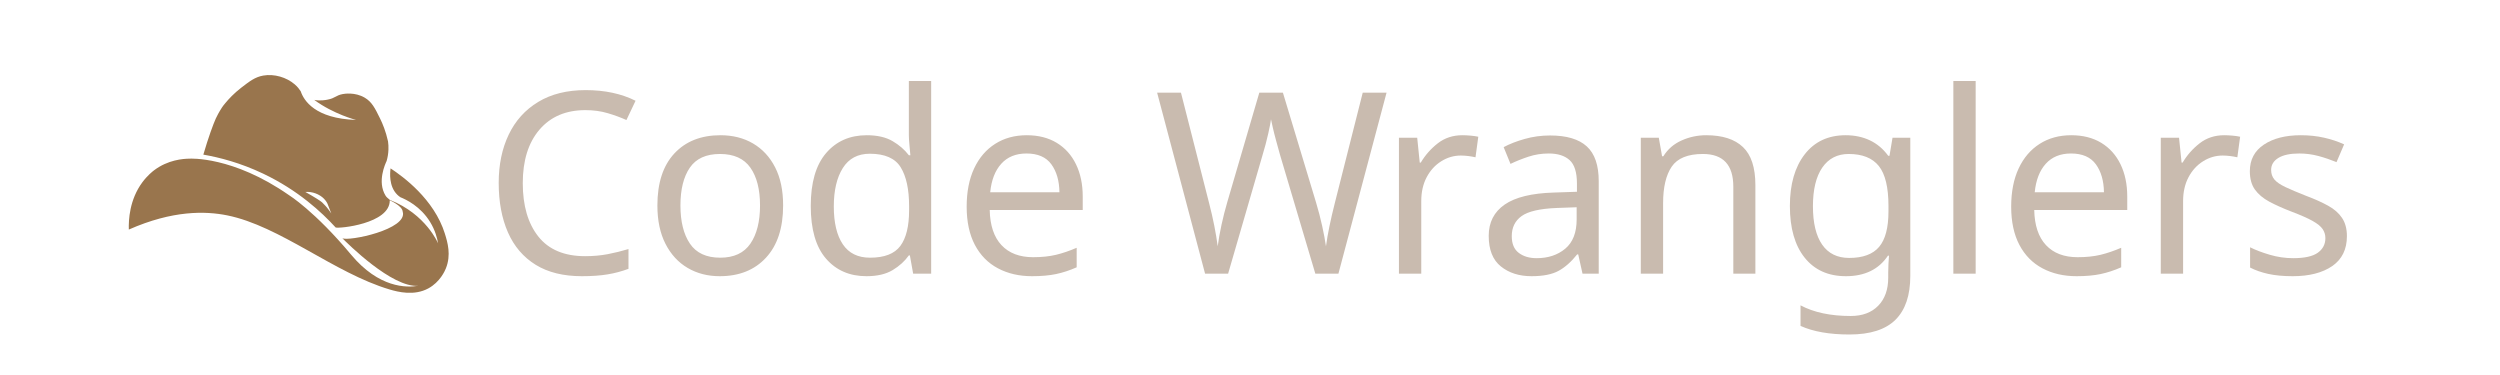
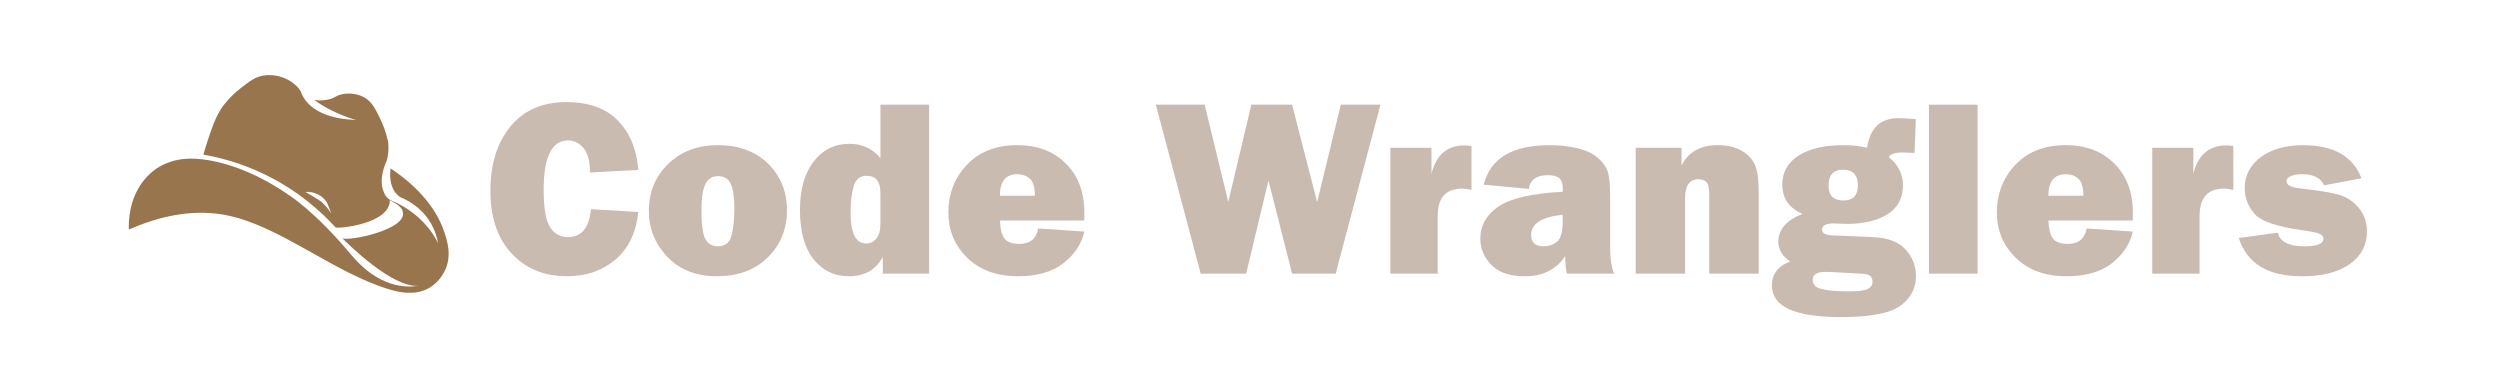
<svg xmlns="http://www.w3.org/2000/svg" id="a" viewBox="0 0 800 120">
  <defs>
-     <style>.c{fill:#99754d;}.d{letter-spacing:0em;}.e{fill:#c9bbaf;font-family:FranklinGothic-Heavy, Franklin Gothic Heavy;font-size:81.12px;}.f{letter-spacing:-.02em;}.g{letter-spacing:0em;}</style>
+     <style>.c{fill:#99754d;}.d{fill:#c9bbaf;}</style>
  </defs>
-   <text class="e" transform="translate(154.63 87.57)">
-     <tspan x="0" y="0">Code </tspan>
-     <tspan class="f" x="214.68" y="0">W</tspan>
-     <tspan class="g" x="286.14" y="0">rangle</tspan>
-     <tspan class="d" x="529.93" y="0">r</tspan>
-     <tspan x="561.18" y="0">s</tspan>
-   </text>
+   <g>
+     <path class="d" d="M189.09,66.93l15.17,.91c-.71,6.63-3.16,11.71-7.35,15.25-4.19,3.54-9.33,5.31-15.43,5.31-7.34,0-13.27-2.43-17.78-7.29-4.52-4.86-6.77-11.57-6.77-20.12s2.14-15.31,6.42-20.52,10.25-7.8,17.9-7.8c7.16,0,12.66,1.98,16.5,5.94,3.84,3.96,6.01,9.22,6.52,15.76l-15.49,.83c0-3.62-.69-6.23-2.08-7.84-1.39-1.61-3.02-2.42-4.89-2.42-5.23,0-7.84,5.25-7.84,15.76,0,5.89,.68,9.89,2.04,12,1.36,2.11,3.27,3.17,5.72,3.17,4.38,0,6.84-2.98,7.37-8.95Z" />
+     <path class="d" d="M229.45,88.4c-6.68,0-11.99-2.08-15.92-6.24-3.94-4.16-5.9-9.04-5.9-14.64,0-6.02,2.05-11.04,6.16-15.05,4.11-4.01,9.45-6.02,16.02-6.02s11.96,1.98,15.98,5.94,6.04,8.93,6.04,14.89-2.04,11.04-6.12,15.07c-4.08,4.03-9.5,6.04-16.26,6.04Zm.24-9.59c2.46,0,3.95-1.27,4.5-3.82,.54-2.55,.81-5.21,.81-7.98,0-3.78-.38-6.5-1.15-8.16-.77-1.66-2.14-2.5-4.12-2.5-1.82,0-3.16,.86-4,2.57-.85,1.72-1.27,4.54-1.27,8.48,0,4.62,.44,7.68,1.31,9.17,.87,1.49,2.18,2.24,3.92,2.24Z" />
+     <path class="d" d="M297.3,87.57h-14.81v-5.35c-2.19,4.12-5.81,6.18-10.85,6.18-4.65,0-8.42-1.82-11.31-5.45s-4.34-8.91-4.34-15.82c0-6.47,1.45-11.61,4.36-15.41,2.9-3.8,6.75-5.7,11.53-5.7,3.99,0,7.27,1.52,9.86,4.55v-17.07h15.57v54.07Zm-15.57-25.9c0-3.62-1.49-5.43-4.48-5.43-2.09,0-3.45,1.15-4.1,3.45-.65,2.3-.97,5.11-.97,8.44,0,6.52,1.66,9.78,4.99,9.78,1.27,0,2.34-.51,3.23-1.54,.88-1.03,1.33-2.6,1.33-4.71v-9.98Z" />
+     <path class="d" d="M332.24,73.11l14.73,.99c-.87,3.96-3.1,7.33-6.67,10.12s-8.42,4.18-14.52,4.18c-6.79,0-12.2-1.96-16.24-5.88-4.04-3.92-6.06-8.79-6.06-14.6s1.99-11.1,5.98-15.25c3.99-4.15,9.31-6.22,15.96-6.22s11.65,1.95,15.63,5.86c3.97,3.91,5.96,9.23,5.96,15.96,0,.55-.01,1.32-.04,2.3h-26.97c.05,2.54,.5,4.42,1.35,5.64,.84,1.23,2.46,1.84,4.83,1.84,3.43,0,5.45-1.65,6.06-4.95Zm-1.07-10.46c-.03-2.72-.57-4.55-1.64-5.49-1.07-.94-2.39-1.41-3.97-1.41-3.74,0-5.6,2.3-5.6,6.89h11.21Z" />
+     <path class="d" d="M441.75,33.5l-14.34,54.07h-13.94l-7.56-29.83-7.14,29.83h-14.54l-14.36-54.07h15.62l7.56,31.12,7.38-31.12h13.03l8.03,31.18,7.57-31.18h12.7Z" />
+     <path class="d" d="M460.05,87.57h-15.13V47.29h13.15v8.32c1.51-6.05,5-9.07,10.5-9.07,.55,0,1.32,.05,2.3,.16v14.06c-1.11-.26-2.1-.4-2.97-.4-5.23,0-7.84,2.92-7.84,8.75v18.46Z" />
+     <path class="d" d="M516.46,87.57h-15.05c-.37-1.72-.55-3.59-.55-5.62-2.85,4.3-7.17,6.46-12.95,6.46-4.75,0-8.31-1.21-10.67-3.64-2.36-2.43-3.54-5.21-3.54-8.36,0-4.25,1.93-7.69,5.8-10.32,3.87-2.63,10.73-4.2,20.58-4.73v-.91c0-1.77-.4-2.94-1.21-3.53-.81-.58-1.99-.87-3.54-.87-3.64,0-5.68,1.46-6.1,4.4l-14.42-1.35c2.06-8.42,9.07-12.64,21.03-12.64,3.25,0,6.23,.32,8.95,.97,2.72,.65,4.87,1.66,6.46,3.03s2.65,2.83,3.19,4.36c.54,1.53,.81,4.48,.81,8.83v16.08c0,3.06,.41,5.68,1.23,7.84Zm-16.4-18.85c-6.73,.71-10.1,2.87-10.1,6.46,0,2.43,1.33,3.64,4,3.64,1.69,0,3.13-.5,4.32-1.5,1.19-1,1.78-3.22,1.78-6.65v-1.94Z" />
+     <path class="d" d="M562.76,87.57h-15.8v-25.35c0-2.09-.32-3.42-.97-4-.65-.58-1.46-.87-2.44-.87-2.88,0-4.32,2.01-4.32,6.02v24.2h-15.8V47.29h14.66v5.7c2.16-4.36,6.03-6.54,11.61-6.54,2.93,0,5.41,.56,7.43,1.68,2.02,1.12,3.47,2.57,4.34,4.36,.87,1.78,1.31,4.88,1.31,9.29v25.79Z" />
+     <path class="d" d="M613.06,38.14l-.4,10.81-.75-.04c-1.43-.08-2.44-.12-3.05-.12-2.46,0-3.93,.49-4.44,1.47,3.01,2.48,4.52,5.48,4.52,8.99,0,4.12-1.63,7.22-4.89,9.29-3.26,2.07-7.69,3.11-13.29,3.11-.13,0-.82-.03-2.06-.08-1.16-.05-1.77-.08-1.82-.08-2.56,0-3.84,.66-3.84,1.98,0,1.16,1.13,1.78,3.41,1.86l12.95,.55c4.73,.21,8.19,1.53,10.4,3.96,2.2,2.43,3.31,5.27,3.31,8.52,0,3.86-1.64,7-4.93,9.45-3.29,2.44-9.68,3.66-19.19,3.66-14.66,0-21.98-3.37-21.98-10.1,0-3.67,1.94-6.23,5.82-7.68-2.51-1.77-3.76-3.87-3.76-6.3,0-3.96,2.57-6.94,7.72-8.95-4.3-1.88-6.46-4.99-6.46-9.35,0-3.99,1.74-7.09,5.23-9.31s8.26-3.33,14.34-3.33c2.77,0,5.29,.28,7.57,.83,.92-6.31,4.26-9.47,10.02-9.47,1.32,0,3.18,.11,5.58,.32Zm-27.17,48.91c-.58-.03-1.16-.04-1.74-.04-2.72,0-4.08,.85-4.08,2.54,0,1.56,1.04,2.57,3.11,3.02,2.07,.45,4.84,.67,8.3,.67,3.27,0,5.38-.28,6.32-.83,.94-.55,1.41-1.32,1.41-2.3,0-.69-.21-1.26-.63-1.72-.42-.46-1.43-.73-3.01-.81l-9.66-.53Zm4.04-22.89c3.06,0,4.59-1.62,4.59-4.87s-1.57-4.99-4.71-4.99-4.67,1.69-4.67,5.07c0,3.2,1.6,4.79,4.79,4.79Z" />
+     <path class="d" d="M632.83,33.5v54.07h-15.57V33.5h15.57Z" />
+     <path class="d" d="M667.76,73.11l14.73,.99c-.87,3.96-3.1,7.33-6.67,10.12s-8.42,4.18-14.52,4.18c-6.79,0-12.2-1.96-16.24-5.88-4.04-3.92-6.06-8.79-6.06-14.6s1.99-11.1,5.98-15.25,9.31-6.22,15.96-6.22,11.65,1.95,15.62,5.86,5.96,9.23,5.96,15.96c0,.55-.01,1.32-.04,2.3h-26.97c.05,2.54,.5,4.42,1.35,5.64,.85,1.23,2.46,1.84,4.83,1.84,3.43,0,5.45-1.65,6.06-4.95Zm-1.07-10.46c-.03-2.72-.57-4.55-1.64-5.49-1.07-.94-2.39-1.41-3.97-1.41-3.74,0-5.6,2.3-5.6,6.89h11.21Z" />
+     <path class="d" d="M703.85,87.57h-15.13V47.29h13.15v8.32c1.5-6.05,5-9.07,10.5-9.07,.55,0,1.32,.05,2.3,.16v14.06c-1.11-.26-2.1-.4-2.97-.4-5.23,0-7.84,2.92-7.84,8.75v18.46Z" />
+     <path class="d" d="M716.4,76.16l12.48-1.7c.71,2.91,3.54,4.36,8.48,4.36,4.09,0,6.14-.79,6.14-2.38,0-.69-.4-1.22-1.19-1.6-.79-.38-2.67-.77-5.62-1.17-8.19-1.14-13.3-2.91-15.33-5.33s-3.05-5.1-3.05-8.06c0-4.12,1.72-7.45,5.15-10s7.93-3.82,13.51-3.82c9.77,0,16,3.53,18.7,10.58l-11.96,2.26c-1.11-2.38-3.45-3.56-7.01-3.56-1.69,0-2.95,.23-3.78,.69-.83,.46-1.25,.92-1.25,1.37,0,1.32,1.27,2.12,3.8,2.41,6.6,.73,11.08,1.48,13.43,2.25,2.35,.77,4.36,2.17,6.02,4.2,1.66,2.04,2.5,4.49,2.5,7.37,0,4.41-1.84,7.92-5.53,10.5-3.68,2.59-8.76,3.88-15.23,3.88-10.91,0-17.65-4.08-20.24-12.24Z" />
+   </g>
  <path id="b" class="c" d="M142.37,74.8c-3.47-11.13-13.51-18.37-17.39-20.92-.18,1.34-.61,5.73,2.16,8.44,.28,.27,.6,.54,.98,.79,1.83,.74,6.44,2.9,9.53,7.95,1.6,2.61,2.25,5.11,2.54,6.83,0,0-3.83-9.34-15.42-13.91-.67-.6-1.04-.8-1.39-1.37-2.75-4.46-.09-10.18,.34-11.09,.3-1.05,.53-2.25,.58-3.58,.04-.94-.01-1.84-.13-2.7-.7-3.17-1.72-5.65-2.58-7.38-1.62-3.29-2.6-5.28-4.92-6.63-3.12-1.81-6.51-1.22-6.99-1.13-2.29,.43-2.35,1.31-4.88,1.79-.61,.12-2.33,.44-4.24,.08,6.18,4.57,13.38,6.41,13.38,6.41-13.15-.43-16.74-6.25-17.71-9.17-.45-.65-.94-1.38-1.91-2.21-2.62-2.26-6.55-3.44-10.07-2.82-2.62,.46-4.35,1.8-7.11,3.93-2.31,1.79-3.97,3.59-5.04,4.89h0c-.48,.56-.85,1.05-1.08,1.41-1.01,1.56-1.64,2.82-1.97,3.53-.85,1.9-2.37,6.02-3.98,11.54,5.18,.9,11.88,2.63,19.13,6.08,11.18,5.31,18.75,12.35,23.2,17.23,.88,.44,17.45-1.17,17.32-8.69,0,0,4.01,1.74,4.14,3.61,1.8,5.71-17.46,9.63-19.32,8.51,1.5,1.52,15.93,15.96,24.34,15.23-3.79,.66-12.61,.71-21.49-9.91-11.74-14.06-19.94-19.11-19.94-19.11-18.01-12.55-31.78-11.66-31.78-11.66-2.14,.02-6.95,.39-11.36,3.72-.42,.32-2.11,1.62-3.77,3.86-4.12,5.58-4.41,12.01-4.32,15.11,14.06-6.21,24.51-5.94,31.45-4.55,16.93,3.4,34.27,18.44,51.97,23.71,2.82,.84,7.9,2.1,12.4-.32,3.79-2.04,5.35-5.69,5.63-6.39,1.75-4.31,.56-8.35-.31-11.12Zm-37.83-8.48s-.18-.21-.45-.51h0c-.58-.6-1.02-1.05-1.03-1.06-.39-.39-2.48-1.72-5.34-3.32,2.15-.19,4.5,.66,5.99,2.2,.32,.33,.73,.83,1.07,1.52l1.24,3.16c-.47-.66-.87-1.27-1.47-1.99Z" />
</svg>
